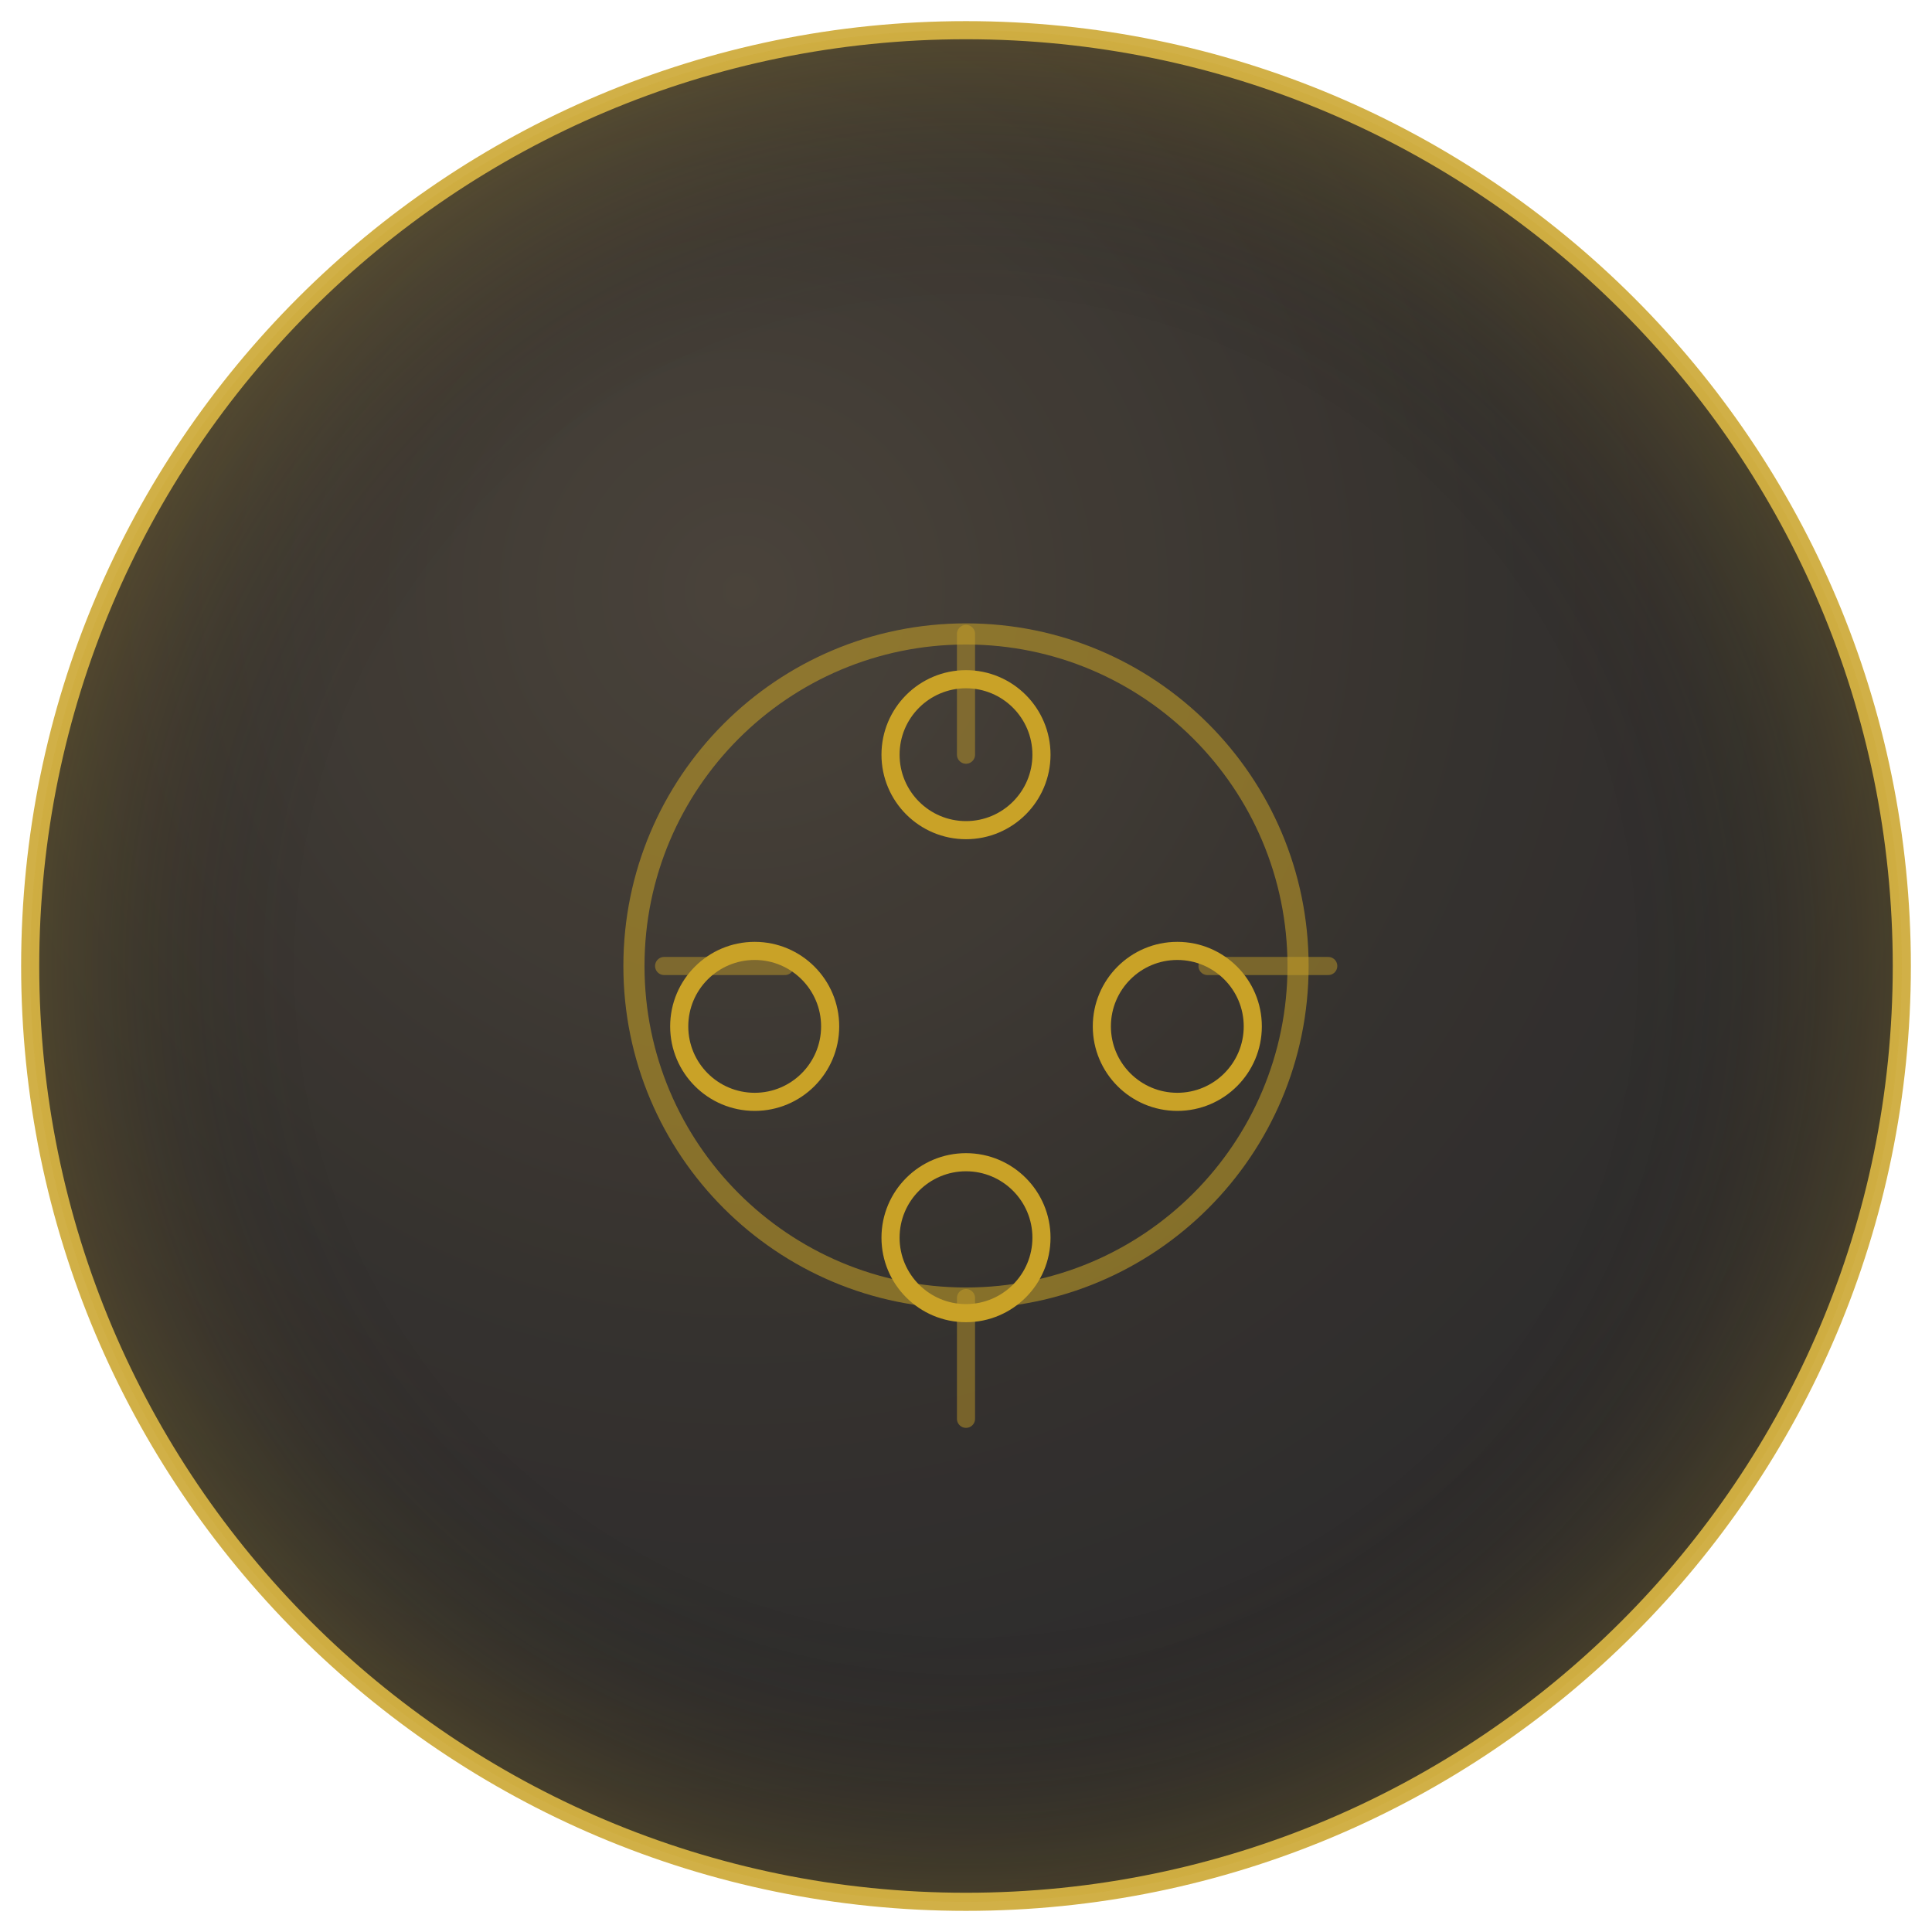
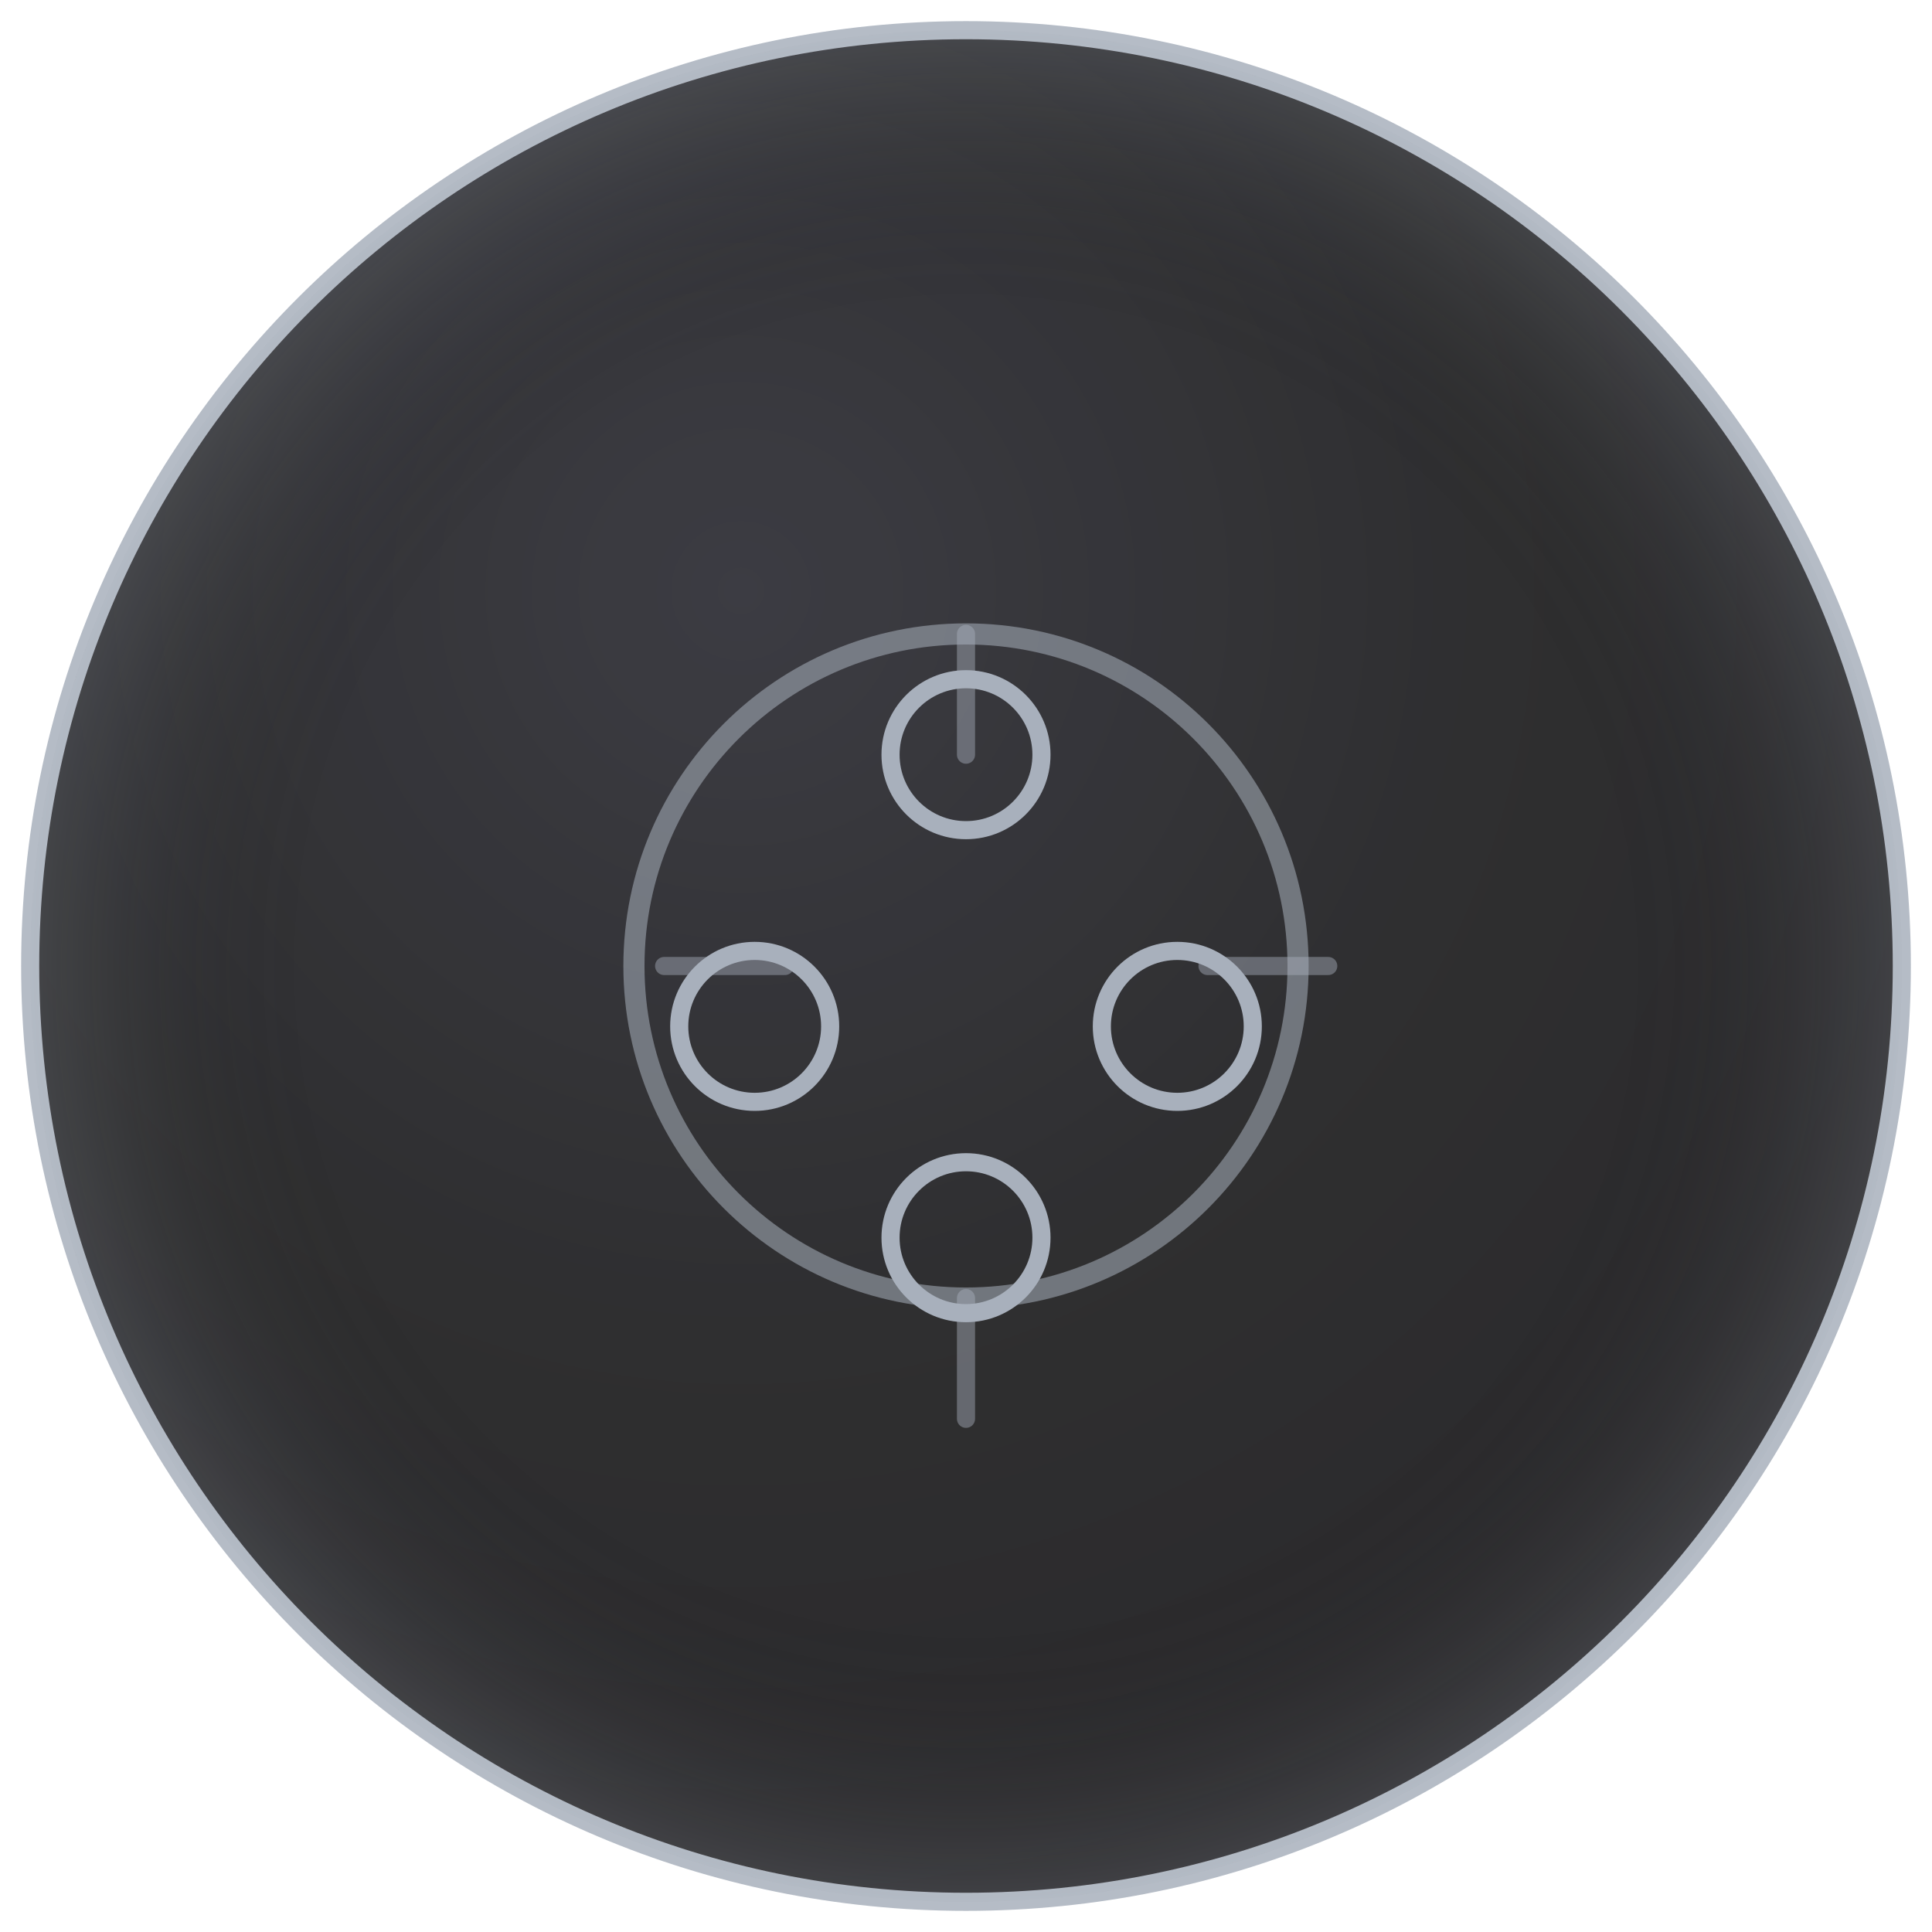
<svg xmlns="http://www.w3.org/2000/svg" viewBox="0 0 128 128" role="img" aria-label="All signs">
  <defs>
    <radialGradient id="bg" cx="38%" cy="30%" r="72%">
-       <stop offset="0%" stop-color="#2a2218" />
-       <stop offset="55%" stop-color="#120e0a" />
+       <stop offset="0%" stop-color="#1a1a22" />
+       <stop offset="55%" stop-color="#0a0a0c" />
      <stop offset="100%" stop-color="#050406" />
    </radialGradient>
    <radialGradient id="glow" cx="50%" cy="50%" r="50%">
      <stop offset="70%" stop-color="transparent" />
-       <stop offset="100%" stop-color="#c9a227" stop-opacity="0.18" />
+       <stop offset="100%" stop-color="#A8B0BC" stop-opacity="0.18" />
    </radialGradient>
  </defs>
-   <circle cx="64" cy="64" r="62" fill="url(#bg)" stroke="#c9a227" stroke-width="1.2" opacity="0.85" />
+   <circle cx="64" cy="64" r="62" fill="url(#bg)" stroke="#A8B0BC" stroke-width="1.2" opacity="0.85" />
  <circle cx="64" cy="64" r="62" fill="url(#glow)" />
-   <g fill="none" stroke-linecap="round" stroke-linejoin="round" stroke="#c9a227" vector-effect="non-scaling-stroke">
+   <g fill="none" stroke-linecap="round" stroke-linejoin="round" stroke="#A8B0BC" vector-effect="non-scaling-stroke">
    <circle cx="64" cy="64" r="22" stroke-width="1.4" opacity="0.55" />
    <path d="M64 42v8M52 64h-8M64 86v8M80 64h8" stroke-width="1.2" opacity="0.45" />
    <circle cx="64" cy="50" r="5" stroke-width="1.2" />
    <circle cx="50" cy="68" r="5" stroke-width="1.2" />
    <circle cx="78" cy="68" r="5" stroke-width="1.2" />
    <circle cx="64" cy="82" r="5" stroke-width="1.2" />
  </g>
</svg>
